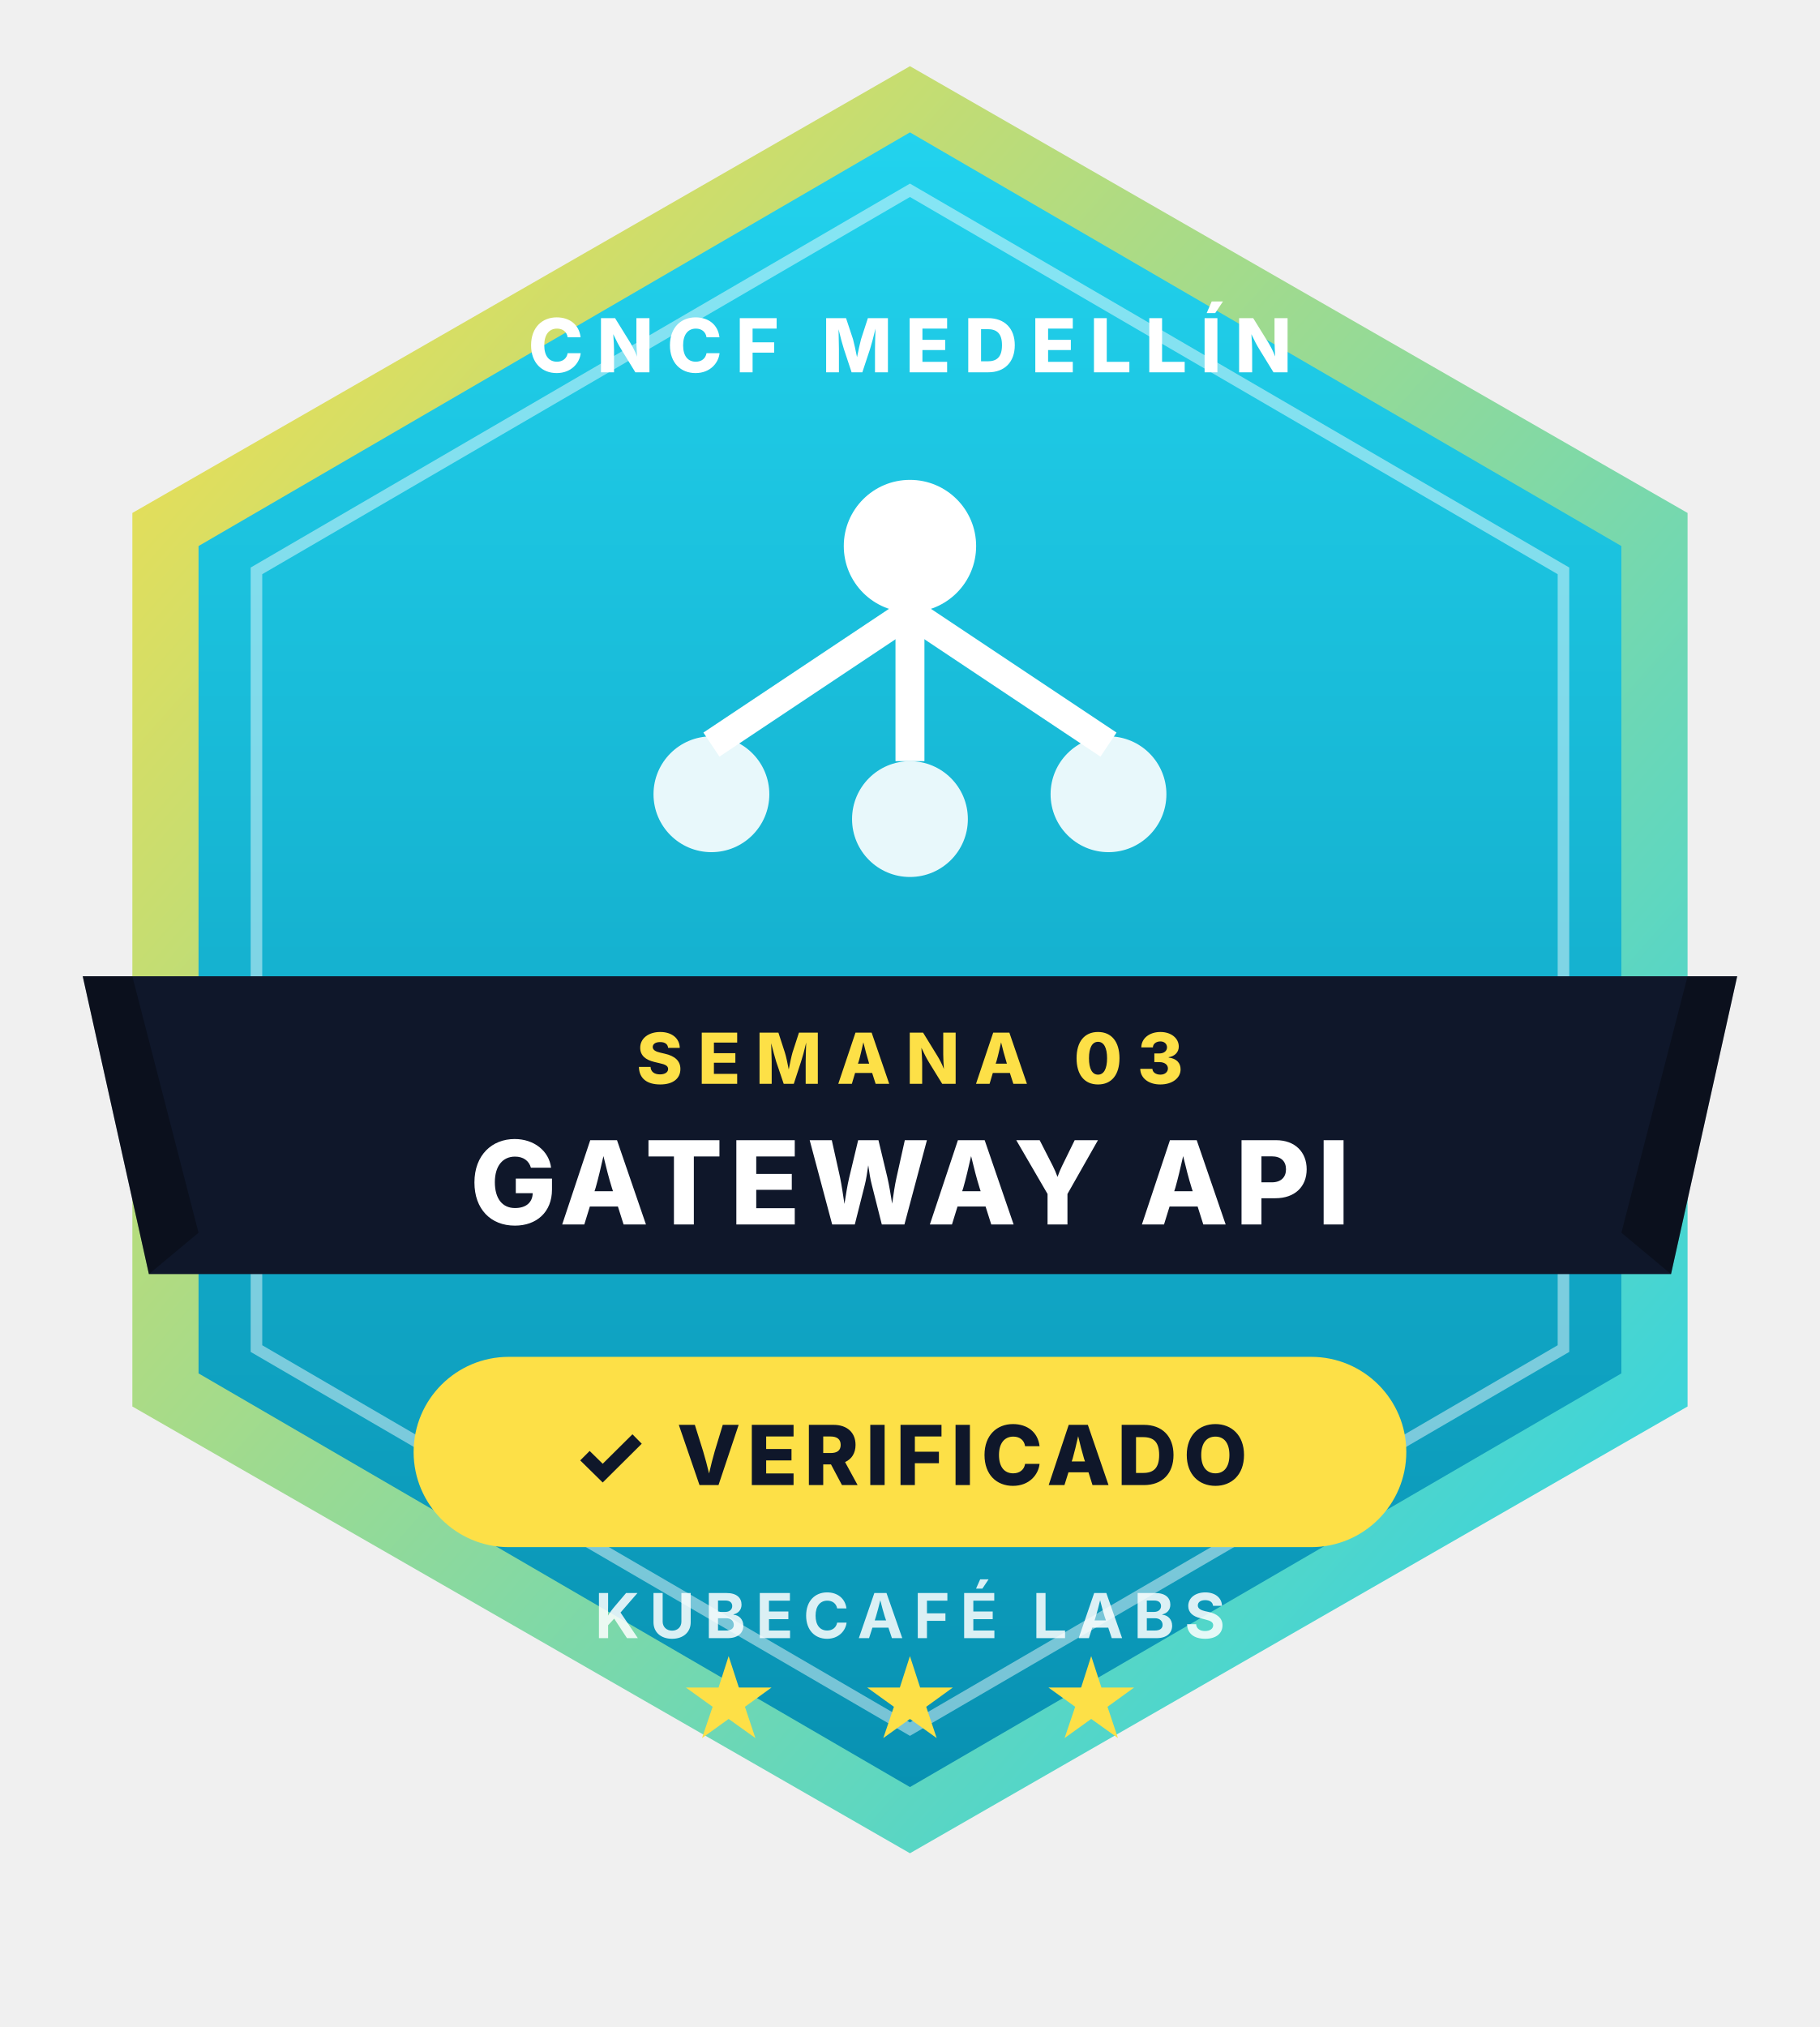
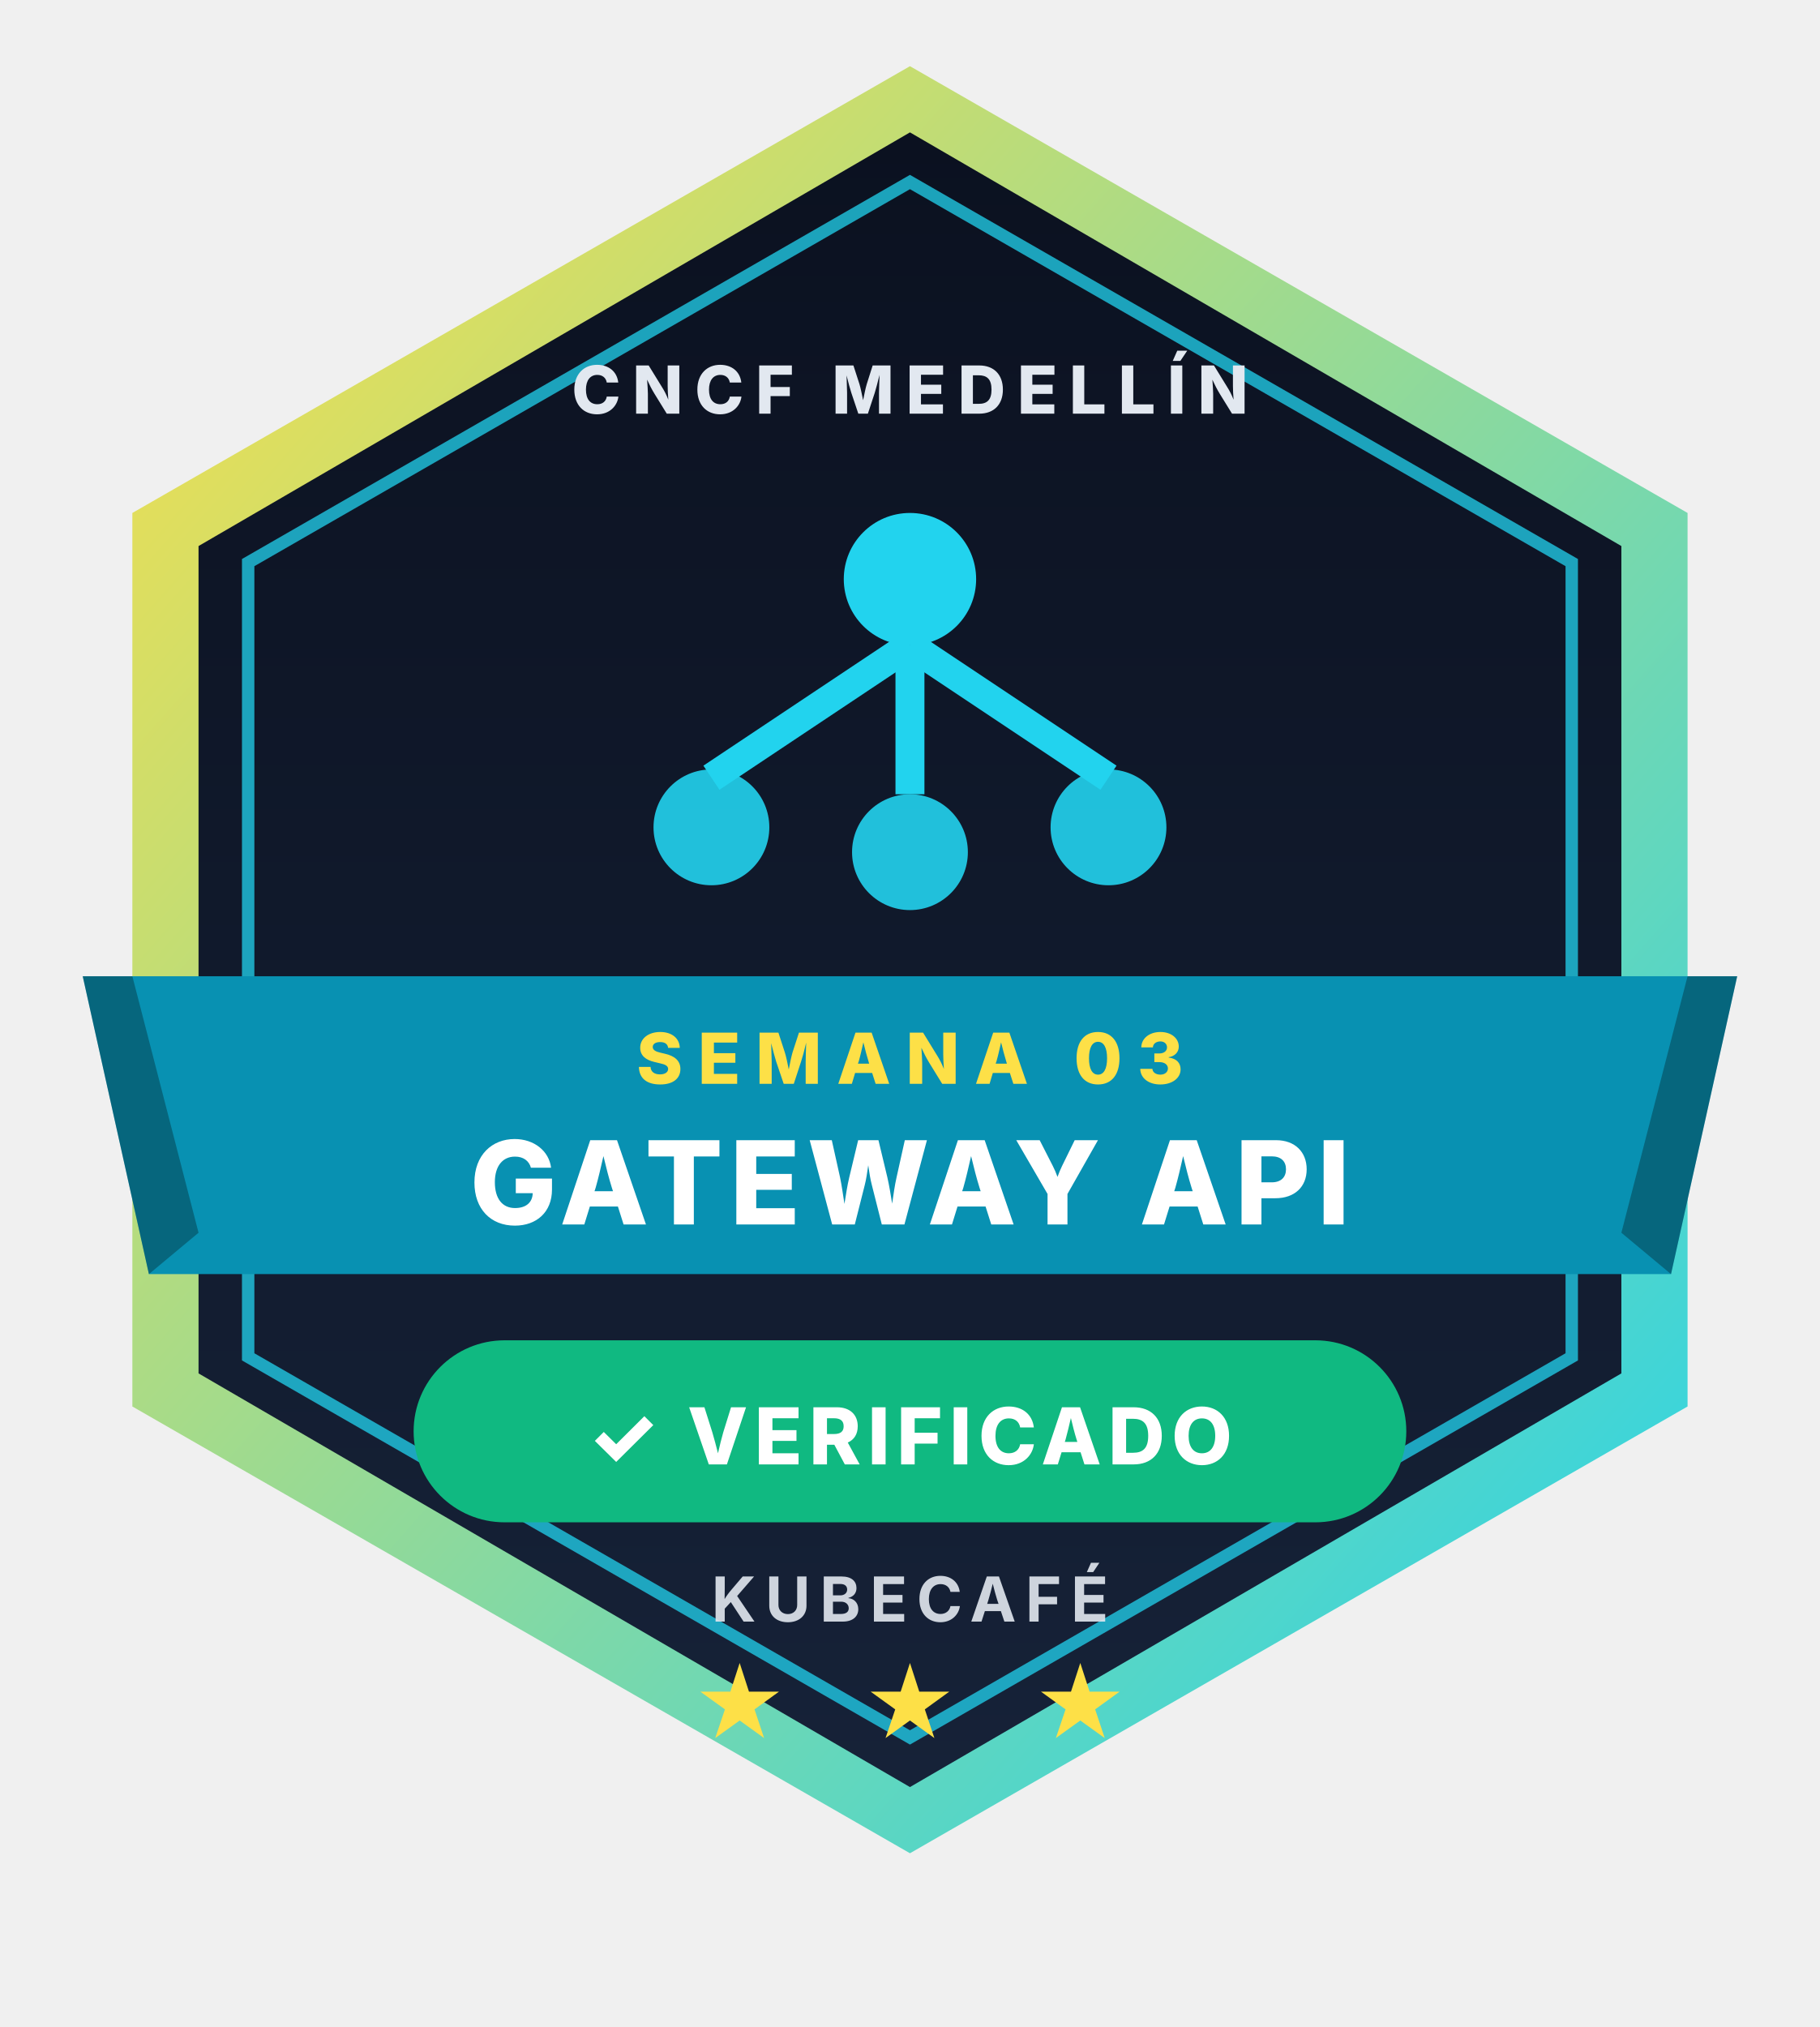
<svg xmlns="http://www.w3.org/2000/svg" viewBox="0 0 220 245" width="220" height="245">
  <defs>
    <linearGradient id="b_semana-03_completado" x1="0%" y1="0%" x2="100%" y2="100%">
      <stop offset="0%" stop-color="#FDE047" />
      <stop offset="100%" stop-color="#22D3EE" />
    </linearGradient>
    <linearGradient id="bg_semana-03_completado" x1="0%" y1="0%" x2="0%" y2="100%">
-       <stop offset="0%" stop-color="#22D3EE" />
-       <stop offset="100%" stop-color="#0891B2" />
+       <stop offset="0%" stop-color="#0B1120" />
+       <stop offset="100%" stop-color="#162238" />
    </linearGradient>
  </defs>
  <g opacity="1">
    <polygon points="110,8 204,62 204,170 110,224 16,170 16,62" fill="url(#b_semana-03_completado)" />
    <polygon points="110,16 196,66 196,166 110,216 24,166 24,66" fill="url(#bg_semana-03_completado)" />
-     <polygon points="110,23 189,69 189,163 110,209 31,163 31,69" fill="none" stroke="#FFFFFF" stroke-width="1.4" stroke-opacity="0.45" />
-     <text x="110" y="45" text-anchor="middle" font-family="system-ui,-apple-system,sans-serif" font-size="9" font-weight="800" fill="#FFFFFF" letter-spacing="1.6">CNCF MEDELLÍN</text>
-     <g color="#FFFFFF">
+     <polygon points="110,22 190,68 190,164 110,210 30,164 30,68" fill="none" stroke="#22D3EE" stroke-width="1.5" stroke-opacity="0.75" />
+     <text x="110" y="50" text-anchor="middle" font-family="system-ui,-apple-system,sans-serif" font-size="8" font-weight="800" fill="#E2E8F0" letter-spacing="1.4">CNCF MEDELLÍN</text>
+     <g color="#22D3EE" transform="translate(0, 4)">
      <circle cx="110" cy="66" r="8" fill="currentColor" />
      <circle cx="86" cy="96" r="7" fill="currentColor" opacity="0.9" />
      <circle cx="110" cy="99" r="7" fill="currentColor" opacity="0.9" />
      <circle cx="134" cy="96" r="7" fill="currentColor" opacity="0.9" />
      <line x1="110" y1="74" x2="86" y2="90" stroke="currentColor" stroke-width="3.5" />
      <line x1="110" y1="74" x2="110" y2="92" stroke="currentColor" stroke-width="3.5" />
      <line x1="110" y1="74" x2="134" y2="90" stroke="currentColor" stroke-width="3.5" />
    </g>
-     <polygon points="10,118 210,118 202,154 18,154" fill="#0F172A" />
+     <polygon points="10,118 210,118 202,154 18,154" fill="#0891B2" />
    <polygon points="10,118 18,154 24,149 16,118" fill="#000000" opacity="0.3" />
    <polygon points="210,118 202,154 196,149 204,118" fill="#000000" opacity="0.3" />
    <text x="110" y="131" text-anchor="middle" font-family="system-ui,-apple-system,sans-serif" font-size="8.5" font-weight="800" fill="#FDE047" letter-spacing="1.8">SEMANA 03</text>
    <text x="110" y="148" text-anchor="middle" font-family="system-ui,-apple-system,sans-serif" font-size="14" font-weight="800" fill="#FFFFFF" letter-spacing="0.8">GATEWAY API</text>
-     <rect x="50" y="164" width="120" height="23" rx="11.5" fill="#FDE047" />
-     <text x="110" y="179.5" text-anchor="middle" font-family="system-ui,-apple-system,sans-serif" font-size="10" font-weight="800" fill="#0F172A" letter-spacing="0.8">✓ VERIFICADO</text>
-     <text x="110" y="198" text-anchor="middle" font-family="system-ui,-apple-system,sans-serif" font-size="7.5" font-weight="700" fill="#FFFFFF" opacity="0.85" letter-spacing="1.2">KUBECAFÉ LABS</text>
-     <text x="110" y="210" text-anchor="middle" font-family="system-ui,-apple-system,sans-serif" font-size="12" fill="#FDE047" letter-spacing="3">★ ★ ★</text>
+     <rect x="50" y="162" width="120" height="22" rx="11" fill="#10B981" />
+     <text x="110" y="177" text-anchor="middle" font-family="system-ui,-apple-system,sans-serif" font-size="9.5" font-weight="800" fill="#FFFFFF" letter-spacing="0.8">✓ VERIFICADO</text>
+     <text x="110" y="196" text-anchor="middle" font-family="system-ui,-apple-system,sans-serif" font-size="7.5" font-weight="700" fill="#E2E8F0" opacity="0.9" letter-spacing="1.1">KUBECAFÉ</text>
+     <text x="110" y="210" text-anchor="middle" font-family="system-ui,-apple-system,sans-serif" font-size="11" fill="#FDE047" letter-spacing="3">★ ★ ★</text>
  </g>
</svg>
